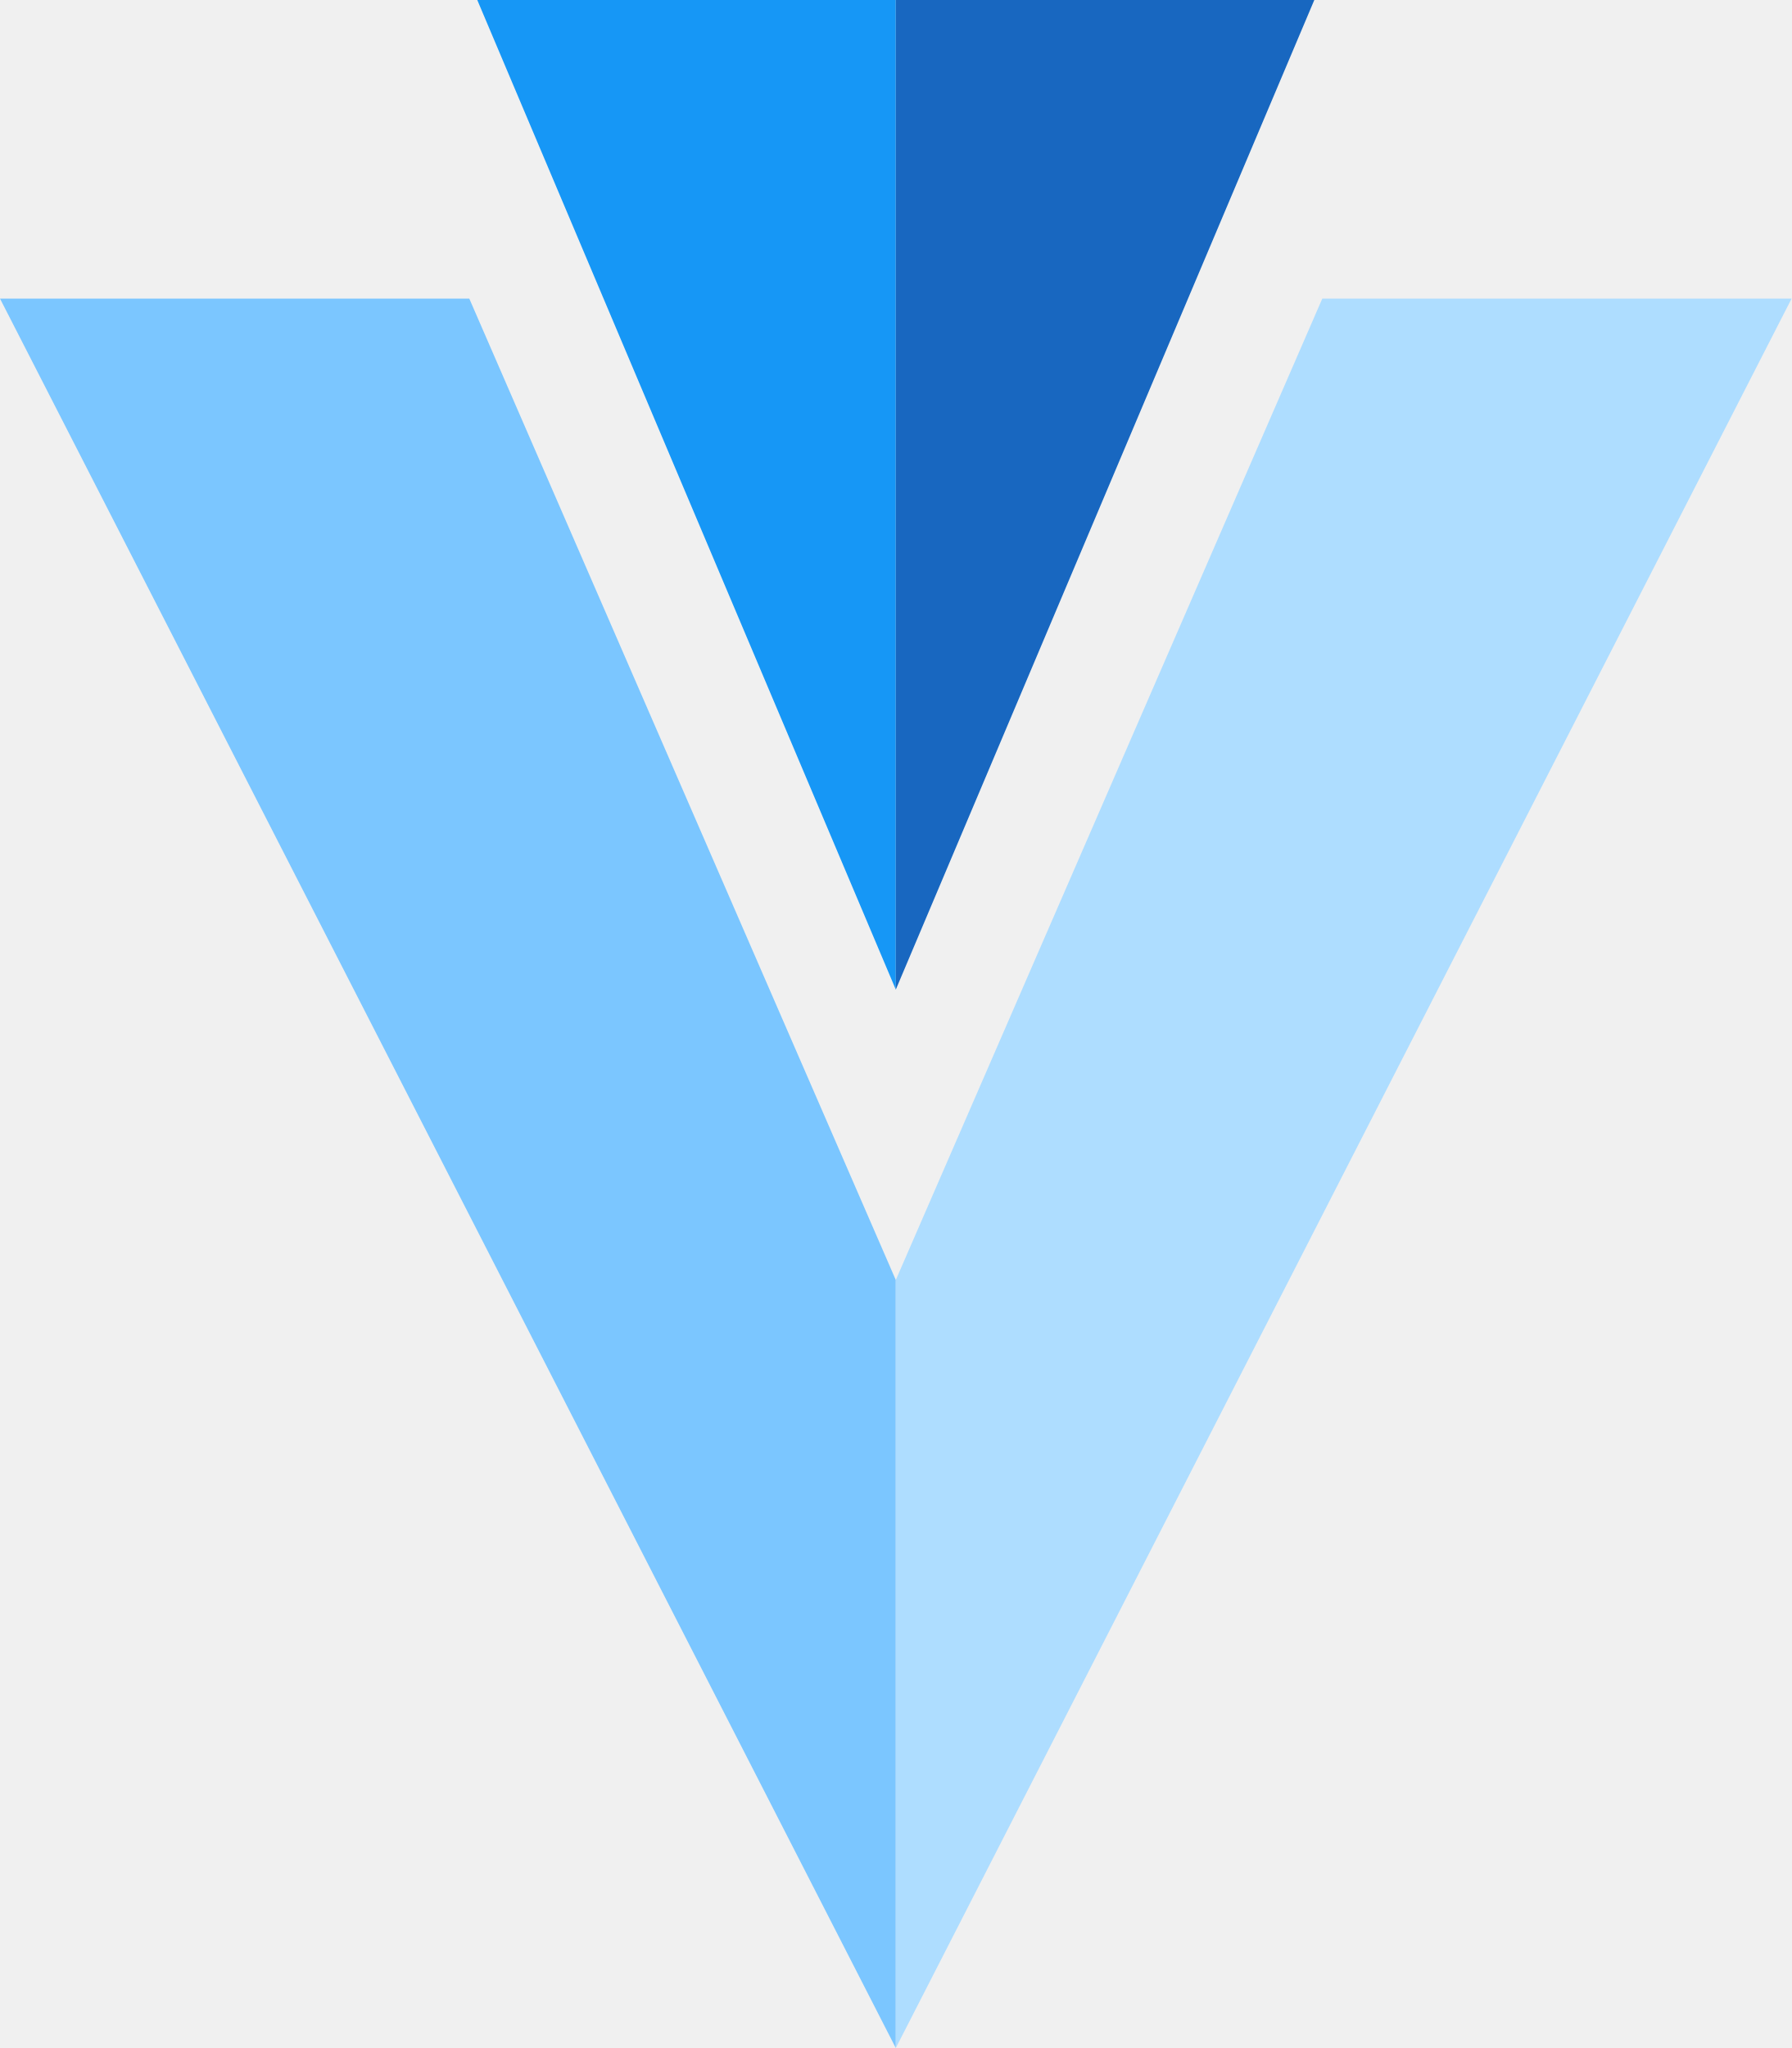
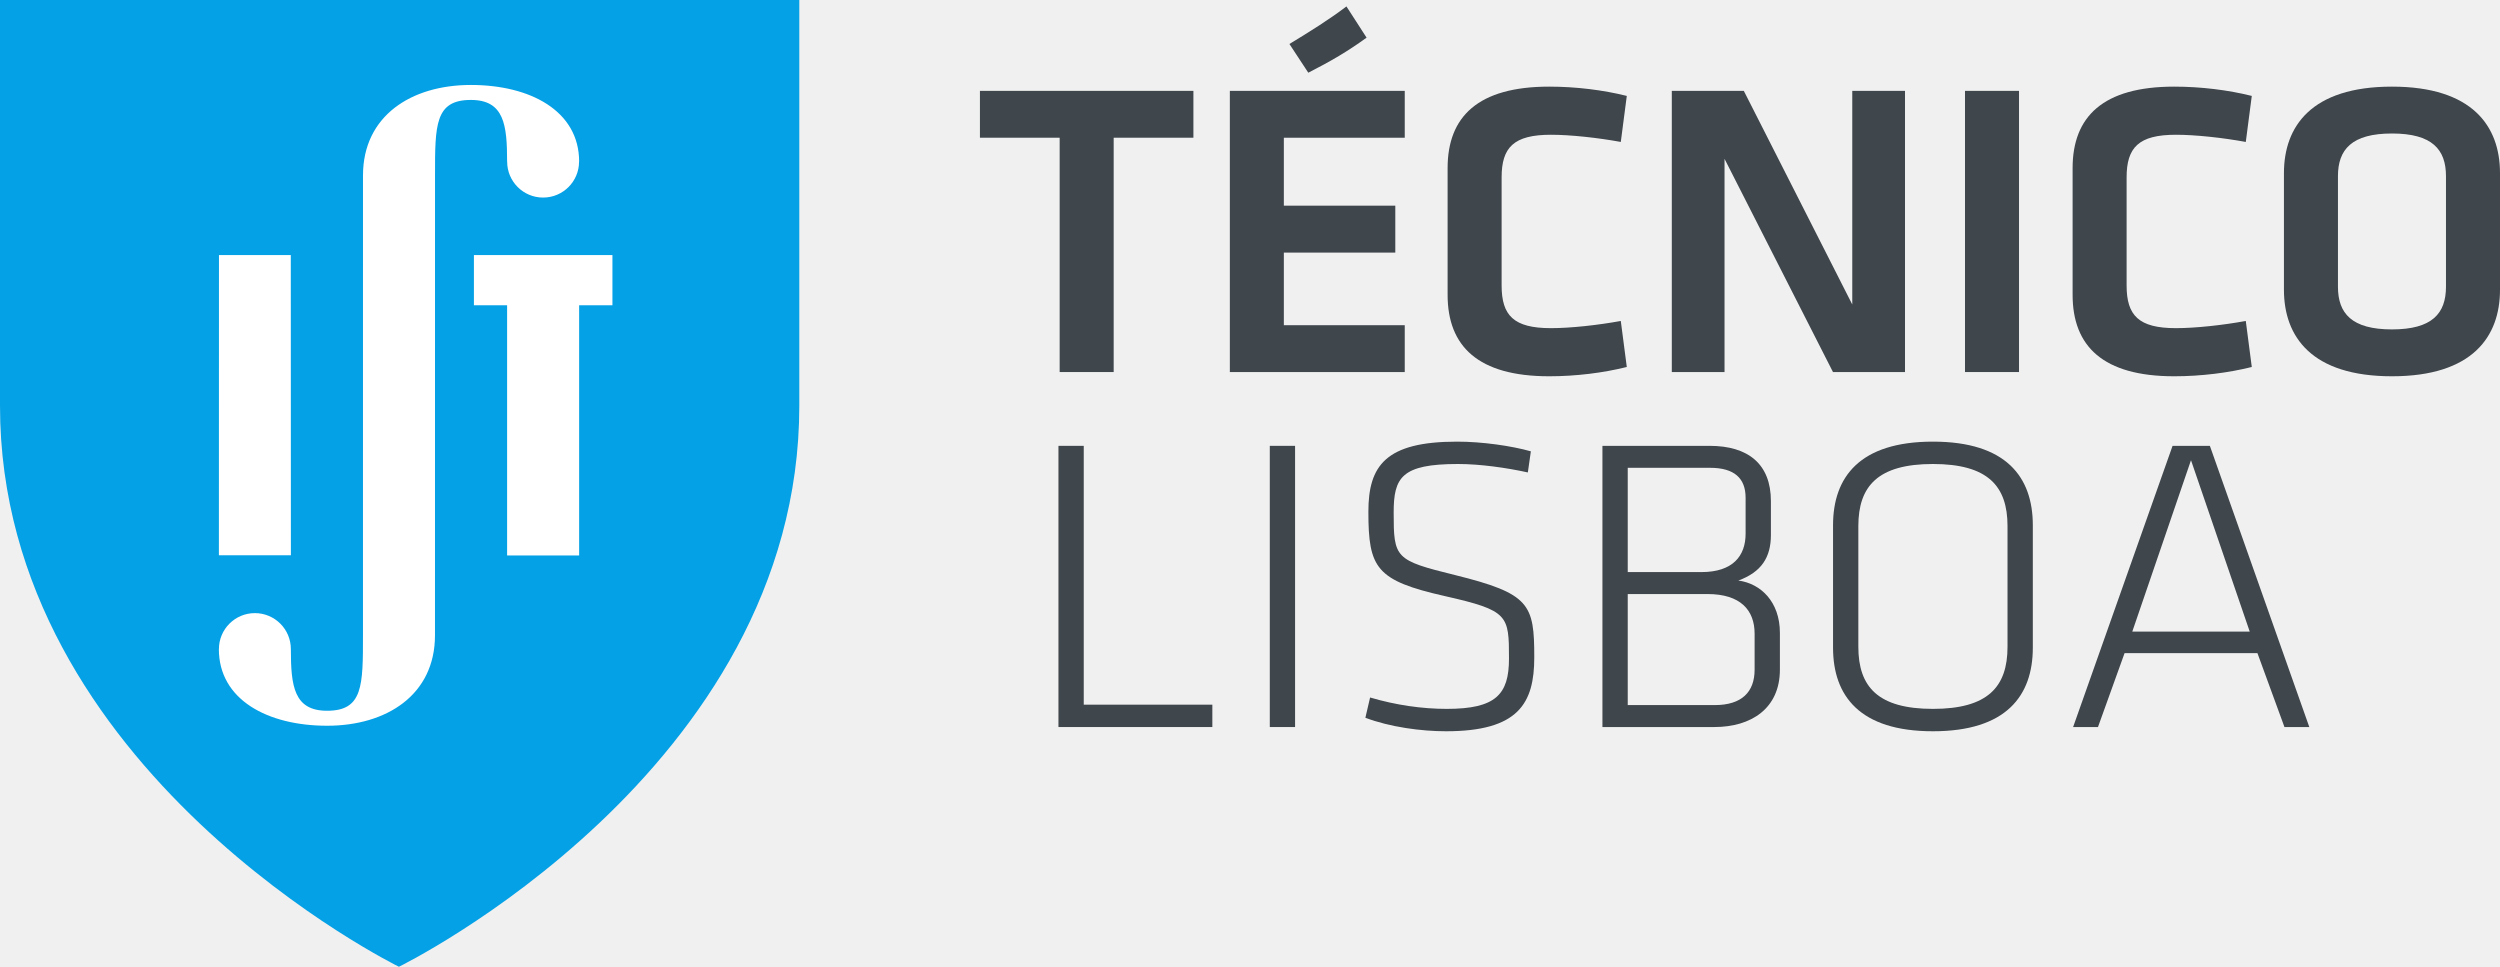
- <svg xmlns="http://www.w3.org/2000/svg" id="Layer_1" data-name="Layer 1" viewBox="0 0 87.5 100">
-   <defs>
-     <style>.cls-1{fill:#1697f6;}.cls-2{fill:#7bc6ff;}.cls-3{fill:#1867c0;}.cls-4{fill:#aeddff;}</style>
-   </defs>
-   <polyline class="cls-1" points="43.75 0 23.31 0 43.75 48.32" />
-   <polygon class="cls-2" points="43.75 62.5 43.75 100 0 14.58 22.92 14.58 43.75 62.5" />
-   <polyline class="cls-3" points="43.75 0 64.19 0 43.75 48.32" />
-   <polygon class="cls-4" points="64.58 14.58 87.5 14.58 43.75 100 43.75 62.5 64.58 14.58" />
+ <svg xmlns="http://www.w3.org/2000/svg" id="svg2" version="1.1" xml:space="preserve" width="622.628" height="240.77" viewBox="0 0 622.628 240.77">
+   <defs id="defs6" />
+   <g id="g10" transform="matrix(1.25,0,0,-1.25,0,240.77)">
+     <g id="g12" transform="scale(0.1,0.1)">
+       <path d="m 2111.28,1651.77 -158.86,0 0,93.35 425.33,0 0,-93.35 -158.86,0 0,-466.89 -107.61,0 0,466.89" style="fill:#3f464c;fill-opacity:1;fill-rule:nonzero;stroke:none" id="path14" />
+       <path d="m 2569.05,1838.52 c 40.14,24.4 79.45,48.79 113.62,74.85 l 40.13,-62.24 c -38.42,-27.75 -70.03,-46.25 -116.15,-69.83 l -37.6,57.22 z m -118.7,-93.4 348.48,0 0,-93.35 -240.87,0 0,-135.45 222.07,0 0,-93.39 -222.07,0 0,-144.66 240.87,0 0,-93.39 -348.48,0 0,560.24" style="fill:#3f464c;fill-opacity:1;fill-rule:nonzero;stroke:none" id="path16" />
+       <path d="m 2884.22,1591.2 c 0,102.64 60.64,162.36 202.42,162.36 52.97,0 107.62,-6.74 154.6,-18.51 l -11.95,-91.7 c -46.13,8.42 -99.95,14.31 -139.23,14.31 -74.31,0 -98.22,-25.25 -98.22,-84.97 l 0,-215.36 c 0,-59.72 23.91,-84.98 98.22,-84.98 39.28,0 93.1,5.92 139.23,14.32 l 11.95,-91.69 c -46.98,-11.78 -101.63,-18.52 -154.6,-18.52 -141.78,0 -202.42,59.74 -202.42,162.36 l 0,252.38" style="fill:#3f464c;fill-opacity:1;fill-rule:nonzero;stroke:none" id="path18" />
+       <path d="m 3435.97,1609.7 0,-424.82 -105.06,0 0,560.24 143.48,0 216.09,-425.64 0,425.64 105.07,0 0,-560.24 -143.5,0 -216.08,424.82" style="fill:#3f464c;fill-opacity:1;fill-rule:nonzero;stroke:none" id="path20" />
+       <path d="m 3915.08,1184.88 107.629,0 0,560.246 -107.629,0 0,-560.246 z" style="fill:#3f464c;fill-opacity:1;fill-rule:nonzero;stroke:none" id="path22" />
+       <path d="m 4129.48,1591.2 c 0,102.64 60.63,162.36 202.42,162.36 52.95,0 107.61,-6.74 154.58,-18.51 l -11.95,-91.7 c -46.12,8.42 -99.92,14.31 -139.23,14.31 -74.28,0 -98.22,-25.25 -98.22,-84.97 l 0,-215.36 c 0,-59.72 23.94,-84.98 98.22,-84.98 39.31,0 93.11,5.92 139.23,14.32 l 11.95,-91.69 c -46.97,-11.78 -101.63,-18.52 -154.58,-18.52 -141.79,0 -202.42,59.74 -202.42,162.36 l 0,252.38" style="fill:#3f464c;fill-opacity:1;fill-rule:nonzero;stroke:none" id="path24" />
+       <path d="m 4658.16,1354.81 c 0,-53.01 27.33,-84.97 107.6,-84.97 80.3,0 107.63,31.96 107.63,84.97 l 0,220.4 c 0,53 -27.33,84.97 -107.63,84.97 -80.27,0 -107.6,-31.97 -107.6,-84.97 l 0,-220.4 z m 322.86,-5.88 c 0,-93.38 -54.66,-172.47 -215.26,-172.47 -160.55,0 -215.22,79.09 -215.22,172.47 l 0,232.17 c 0,93.38 54.67,172.46 215.22,172.46 160.6,0 215.26,-79.08 215.26,-172.46 l 0,-232.17" style="fill:#3f464c;fill-opacity:1;fill-rule:nonzero;stroke:none" id="path26" />
+       <path d="m 2159.26,522.172 256.23,0 0,-44.582 -306.61,0 0,560.27 50.38,0 0,-515.688" style="fill:#3f464c;fill-opacity:1;fill-rule:nonzero;stroke:none" id="path28" />
+       <path d="m 2529.94,477.59 50.379,0 0,560.266 -50.379,0 0,-560.266 z" style="fill:#3f464c;fill-opacity:1;fill-rule:nonzero;stroke:none" id="path30" />
+       <path d="m 2880.96,469.18 c -49.52,0 -111.88,8.41 -160.57,26.89 l 9.39,40.41 c 51.26,-15.14 103.35,-22.699 152.89,-22.699 97.36,0 123.85,28.578 123.85,100.09 0,86.649 -0.85,95.879 -127.27,124.508 -137.5,31.109 -152.87,55.512 -152.87,168.23 0,91.707 34.15,139.641 176.79,139.641 49.54,0 108.47,-8.39 146.92,-19.33 l -5.99,-42.068 c -41.85,9.253 -94.82,16.828 -139.24,16.828 -112.73,0 -128.1,-26.926 -128.1,-96.739 0,-90.851 2.56,-95.07 122.14,-124.5 149.48,-37.011 158,-58.043 158,-164.062 0,-91.668 -31.6,-147.199 -175.94,-147.199" style="fill:#3f464c;fill-opacity:1;fill-rule:nonzero;stroke:none" id="path32" />
+       <path d="m 3495.91,663.5 c 0,47.109 -28.19,79.078 -93.95,79.078 l -158.85,0 0,-221.238 173.37,0 c 53.8,0 79.43,26.07 79.43,70.648 l 0,71.512 z m -17.95,270.883 c 0,38.707 -22.2,59.722 -70.89,59.722 l -163.96,0 0,-207.777 146.88,0 c 62.35,0 87.97,31.953 87.97,76.563 l 0,71.492 z M 3192.7,477.59 l 0,560.27 213.52,0 c 76.88,0 122.15,-36.18 122.15,-110.208 l 0,-67.312 c 0,-44.578 -18.8,-74.012 -64.9,-90.852 44.41,-5.886 82.82,-42.078 82.82,-104.297 l 0,-73.203 c 0,-77.386 -57.21,-114.398 -130.66,-114.398 l -222.93,0" style="fill:#3f464c;fill-opacity:1;fill-rule:nonzero;stroke:none" id="path34" />
+       <path d="m 3999.8,637.43 0,240.582 c 0,79.929 -39.26,123.668 -148.6,123.668 -109.33,0 -148.62,-43.739 -148.62,-123.668 l 0,-240.582 c 0,-79.918 39.29,-123.649 148.62,-123.649 109.34,0 148.6,43.731 148.6,123.649 z M 3851.2,469.18 c -146.05,0 -199.02,70.679 -199.02,166.558 l 0,243.961 c 0,95.891 52.97,166.551 199.02,166.551 146.06,0 199.01,-70.66 199.01,-166.551 l 0,-243.961 c 0,-95.879 -52.95,-166.558 -199.01,-166.558" style="fill:#3f464c;fill-opacity:1;fill-rule:nonzero;stroke:none" id="path36" />
+       <path d="m 4248.37,667.699 234.03,0 -117.04,341.541 -116.99,-341.541 z m 249.38,-42.89 -264.75,0 -52.97,-147.219 -49.55,0 198.16,560.27 74.32,0 198.14,-560.27 -49.53,0 -53.82,147.219" style="fill:#3f464c;fill-opacity:1;fill-rule:nonzero;stroke:none" id="path38" />
+       <path d="M 794.797,0 C 794.797,0 0,389.898 0,1117.8 c 0,491.27 0,808.36 0,808.36 l 1592.55,0 c 0,0 0,-317.09 0,-808.36 C 1592.55,389.898 794.797,0 794.797,0" style="fill:#05a1e6;fill-opacity:1;fill-rule:evenodd;stroke:none" id="path40" />
+       <path d="m 1220.21,1317.98 -66.33,0 0,-498.531 -143.5,0 -0.02,498.531 -66.13,0 0,99.96 275.98,0 0,-99.96" style="fill:#ffffff;fill-opacity:1;fill-rule:nonzero;stroke:none" id="path42" />
+       <path d="m 579.563,819.781 -143.446,0 0.168,598.159 143.09,0 0.188,-598.159" style="fill:#ffffff;fill-opacity:1;fill-rule:nonzero;stroke:none" id="path44" />
+       <path d="m 938.137,1756.88 c -118.703,0 -214.899,-61.52 -214.899,-180.23 l -0.039,-916.209 c 0,-100.55 0,-150.41 -71.429,-150.41 -66.411,0 -72.25,49.649 -72.25,122.918 l -0.016,0 c 0,39.551 -32.109,71.641 -71.688,71.641 -39.531,0 -71.632,-32.09 -71.632,-71.641 l -0.129,0 c 0,-100.871 97.05,-152.758 215.715,-152.758 118.679,0 214.894,61.547 214.894,180.25 l 0.066,916.209 c 0,100.55 -0.027,150.39 71.407,150.39 66.423,0 72.243,-49.7 72.243,-122.87 l 0.08,0 c 0,-39.6 32.07,-71.64 71.6,-71.64 39.6,0 71.66,32.04 71.66,71.64 l 0.15,0 c 0,100.87 -97.05,152.71 -215.733,152.71" style="fill:#ffffff;fill-opacity:1;fill-rule:nonzero;stroke:none" id="path46" />
+     </g>
+   </g>
</svg>
